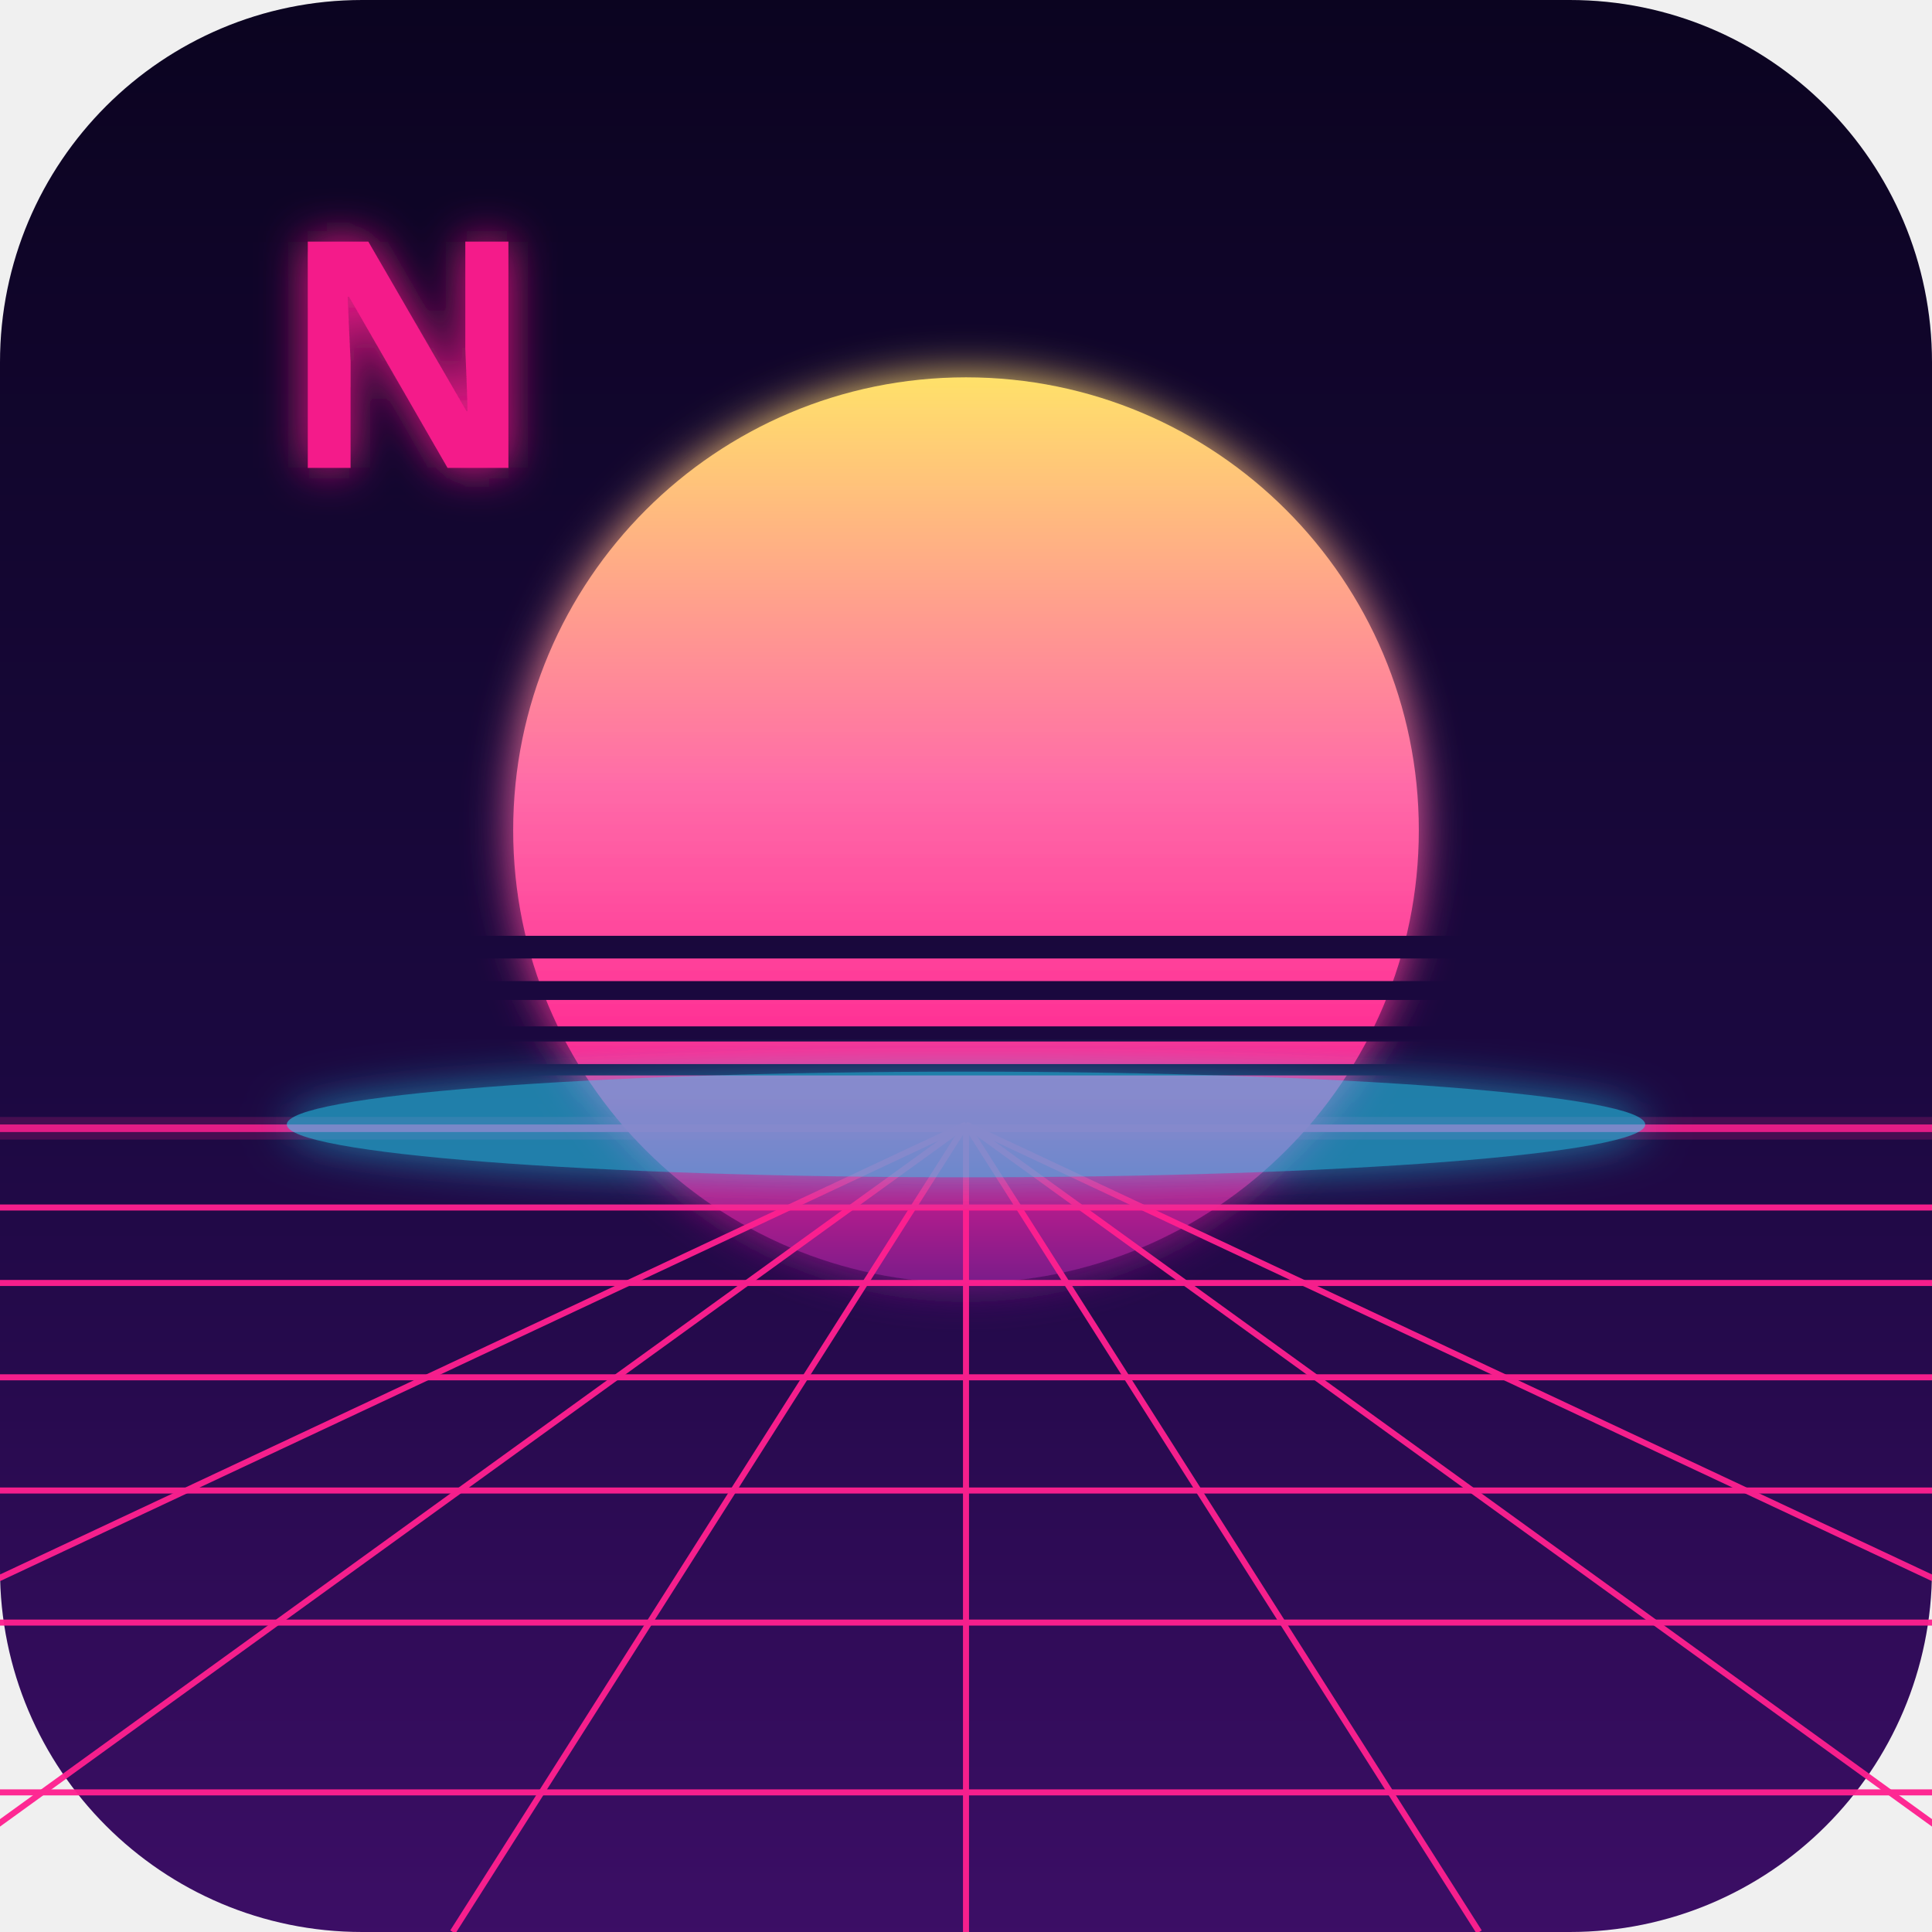
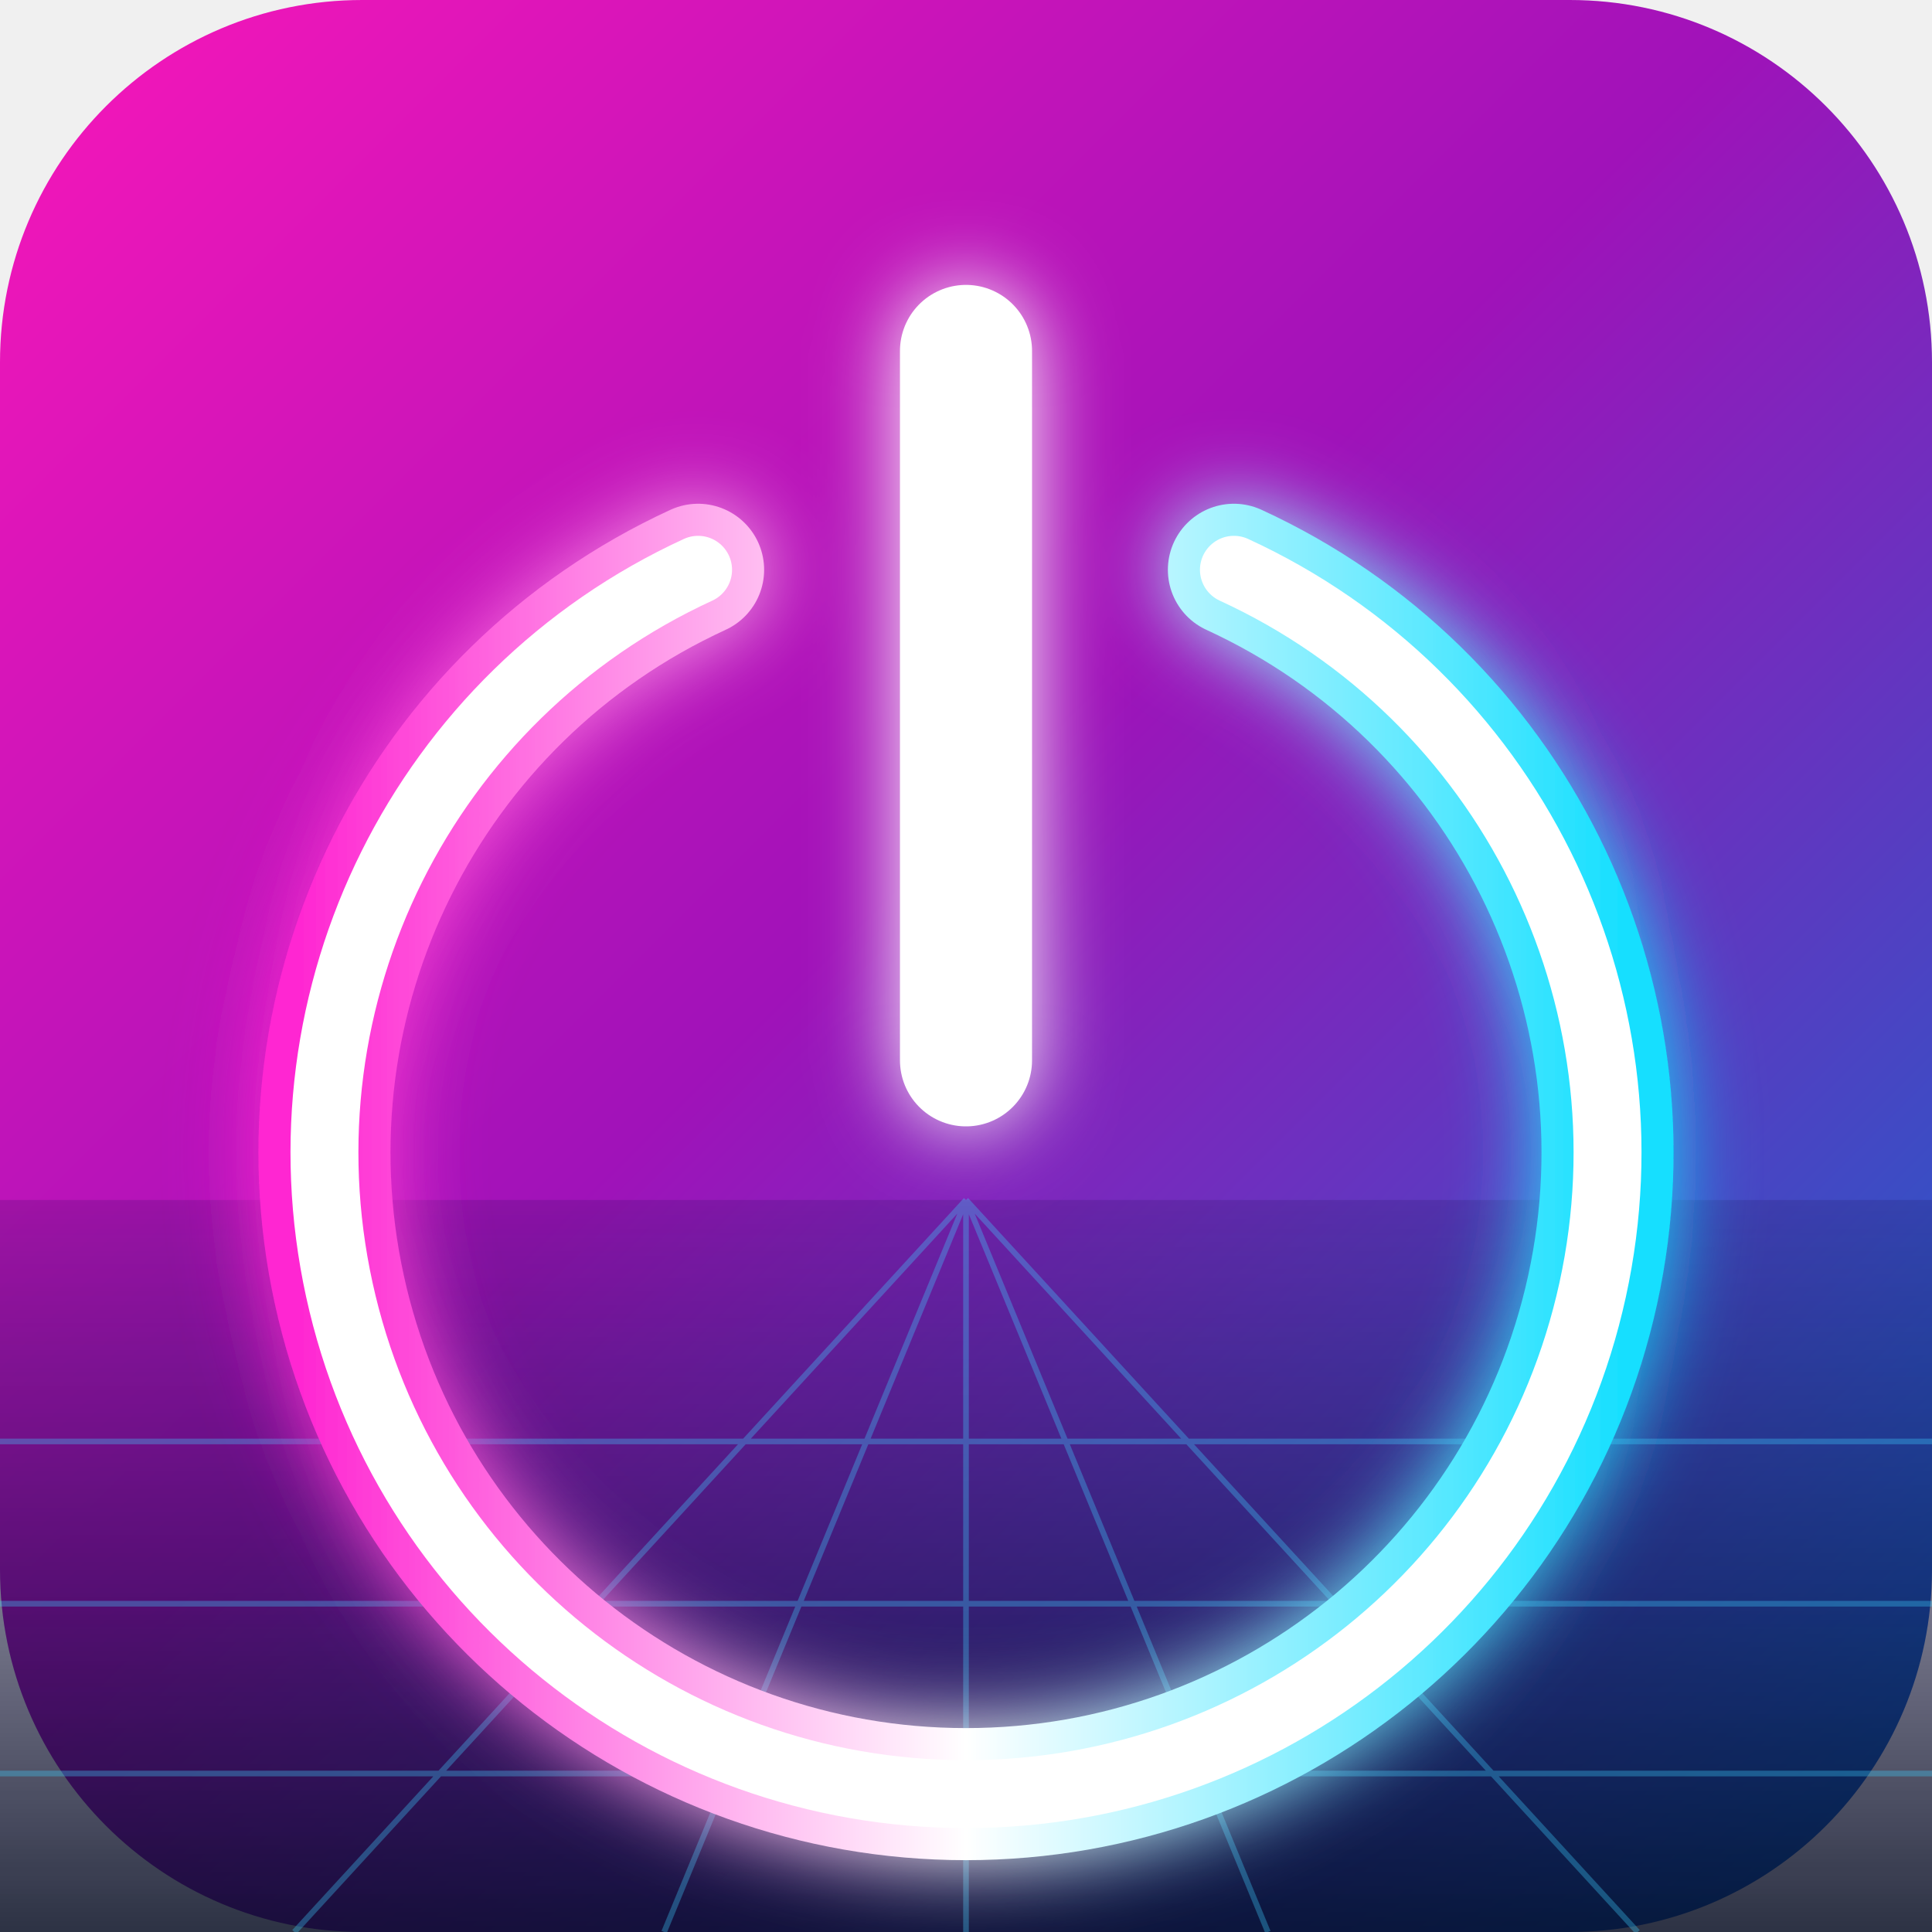
<svg xmlns="http://www.w3.org/2000/svg" viewBox="0 0 512 512" width="512" height="512">
  <defs>
-     <linearGradient id="sun" x1="0" y1="0" x2="0" y2="1">
-       <stop offset="0%" stop-color="#FFE16A" />
-       <stop offset="45%" stop-color="#FF6BA8" />
-       <stop offset="80%" stop-color="#FF1F8F" />
-       <stop offset="100%" stop-color="#7A1C8A" />
-     </linearGradient>
-     <linearGradient id="sky" x1="0" y1="0" x2="0" y2="1">
-       <stop offset="0%" stop-color="#0B0420" />
-       <stop offset="55%" stop-color="#1B0840" />
-       <stop offset="100%" stop-color="#3C0E66" />
+     <linearGradient id="sky" x1="0" y1="0" x2="1" y2="1">
+       <stop offset="0" stop-color="#fa17b9" />
+       <stop offset=".46" stop-color="#a012b9" />
+       <stop offset="1" stop-color="#006fcb" />
    </linearGradient>
    <linearGradient id="floor" x1="0" y1="0" x2="0" y2="1">
-       <stop offset="0%" stop-color="#1A002C" />
-       <stop offset="100%" stop-color="#03000A" />
+       <stop offset="0" stop-color="#19114c" stop-opacity=".18" />
+       <stop offset="1" stop-color="#02081e" stop-opacity=".82" />
    </linearGradient>
-     <mask id="sunslits">
-       <rect x="0" y="0" width="512" height="512" fill="white" />
-       <rect x="0" y="248" width="512" height="6" fill="black" />
-       <rect x="0" y="260" width="512" height="5" fill="black" />
-       <rect x="0" y="272" width="512" height="4" fill="black" />
-       <rect x="0" y="282" width="512" height="3" fill="black" />
-     </mask>
-     <filter id="glow" x="-30%" y="-30%" width="160%" height="160%">
-       <feGaussianBlur stdDeviation="6" result="b" />
+     <linearGradient id="ring" x1="80" y1="260" x2="432" y2="260" gradientUnits="userSpaceOnUse">
+       <stop offset="0" stop-color="#ff28d2" />
+       <stop offset=".5" stop-color="#fff" />
+       <stop offset="1" stop-color="#15dfff" />
+     </linearGradient>
+     <filter id="glow" x="-35%" y="-35%" width="170%" height="170%">
+       <feGaussianBlur stdDeviation="11" result="blur" />
      <feMerge>
-         <feMergeNode in="b" />
+         <feMergeNode in="blur" />
        <feMergeNode in="SourceGraphic" />
      </feMerge>
    </filter>
  </defs>
-   <rect x="0" y="0" width="512" height="512" rx="96" ry="96" fill="url(#sky)" />
-   <circle cx="256" cy="220" r="120" fill="url(#sun)" mask="url(#sunslits)" filter="url(#glow)" />
-   <rect x="0" y="298" width="512" height="2" fill="#FF1F8F" opacity="0.85" />
-   <rect x="0" y="296" width="512" height="6" fill="#FF1F8F" opacity="0.18" />
-   <g fill="none" stroke="#FF1F8F" stroke-width="1.6" opacity="0.95">
-     <line x1="0" y1="320" x2="512" y2="320" />
-     <line x1="-20" y1="340" x2="532" y2="340" />
-     <line x1="-60" y1="365" x2="572" y2="365" />
-     <line x1="-120" y1="395" x2="632" y2="395" />
-     <line x1="-200" y1="430" x2="712" y2="430" />
-     <line x1="-310" y1="475" x2="822" y2="475" />
-     <line x1="256" y1="298" x2="-200" y2="512" />
-     <line x1="256" y1="298" x2="-40" y2="512" />
-     <line x1="256" y1="298" x2="120" y2="512" />
-     <line x1="256" y1="298" x2="256" y2="512" />
-     <line x1="256" y1="298" x2="392" y2="512" />
-     <line x1="256" y1="298" x2="552" y2="512" />
-     <line x1="256" y1="298" x2="712" y2="512" />
+   <rect width="512" height="512" rx="96" fill="url(#sky)" />
+   <path d="M0 318h512v194H0z" fill="url(#floor)" />
+   <g stroke="#3cceff" stroke-width="1.5" opacity=".33">
+     <path d="M0 382h512M0 425h512M0 470h512M256 318 78 512M256 318l-80 194M256 318v194m0-194 80 194m-80-194 178 194" />
  </g>
-   <ellipse cx="256" cy="298" rx="180" ry="14" fill="#22E0FF" opacity="0.55" filter="url(#glow)" />
-   <g opacity="0.95">
-     <text x="74" y="124" font-family="'Audiowide', 'Orbitron', sans-serif" font-weight="900" font-size="84" fill="#FF1F8F" filter="url(#glow)">N</text>
+   <g fill="none" stroke="url(#ring)" stroke-linecap="round" filter="url(#glow)">
+     <path d="M185 151a170 170 0 1 0 142 0" stroke-width="35" />
+     <path d="M256 93v188" stroke="#fff" stroke-width="35" />
+   </g>
+   <g fill="none" stroke="#fff" stroke-linecap="round">
+     <path d="M185 151a170 170 0 1 0 142 0" stroke-width="18" />
+     <path d="M256 93v188" stroke-width="18" />
  </g>
</svg>
